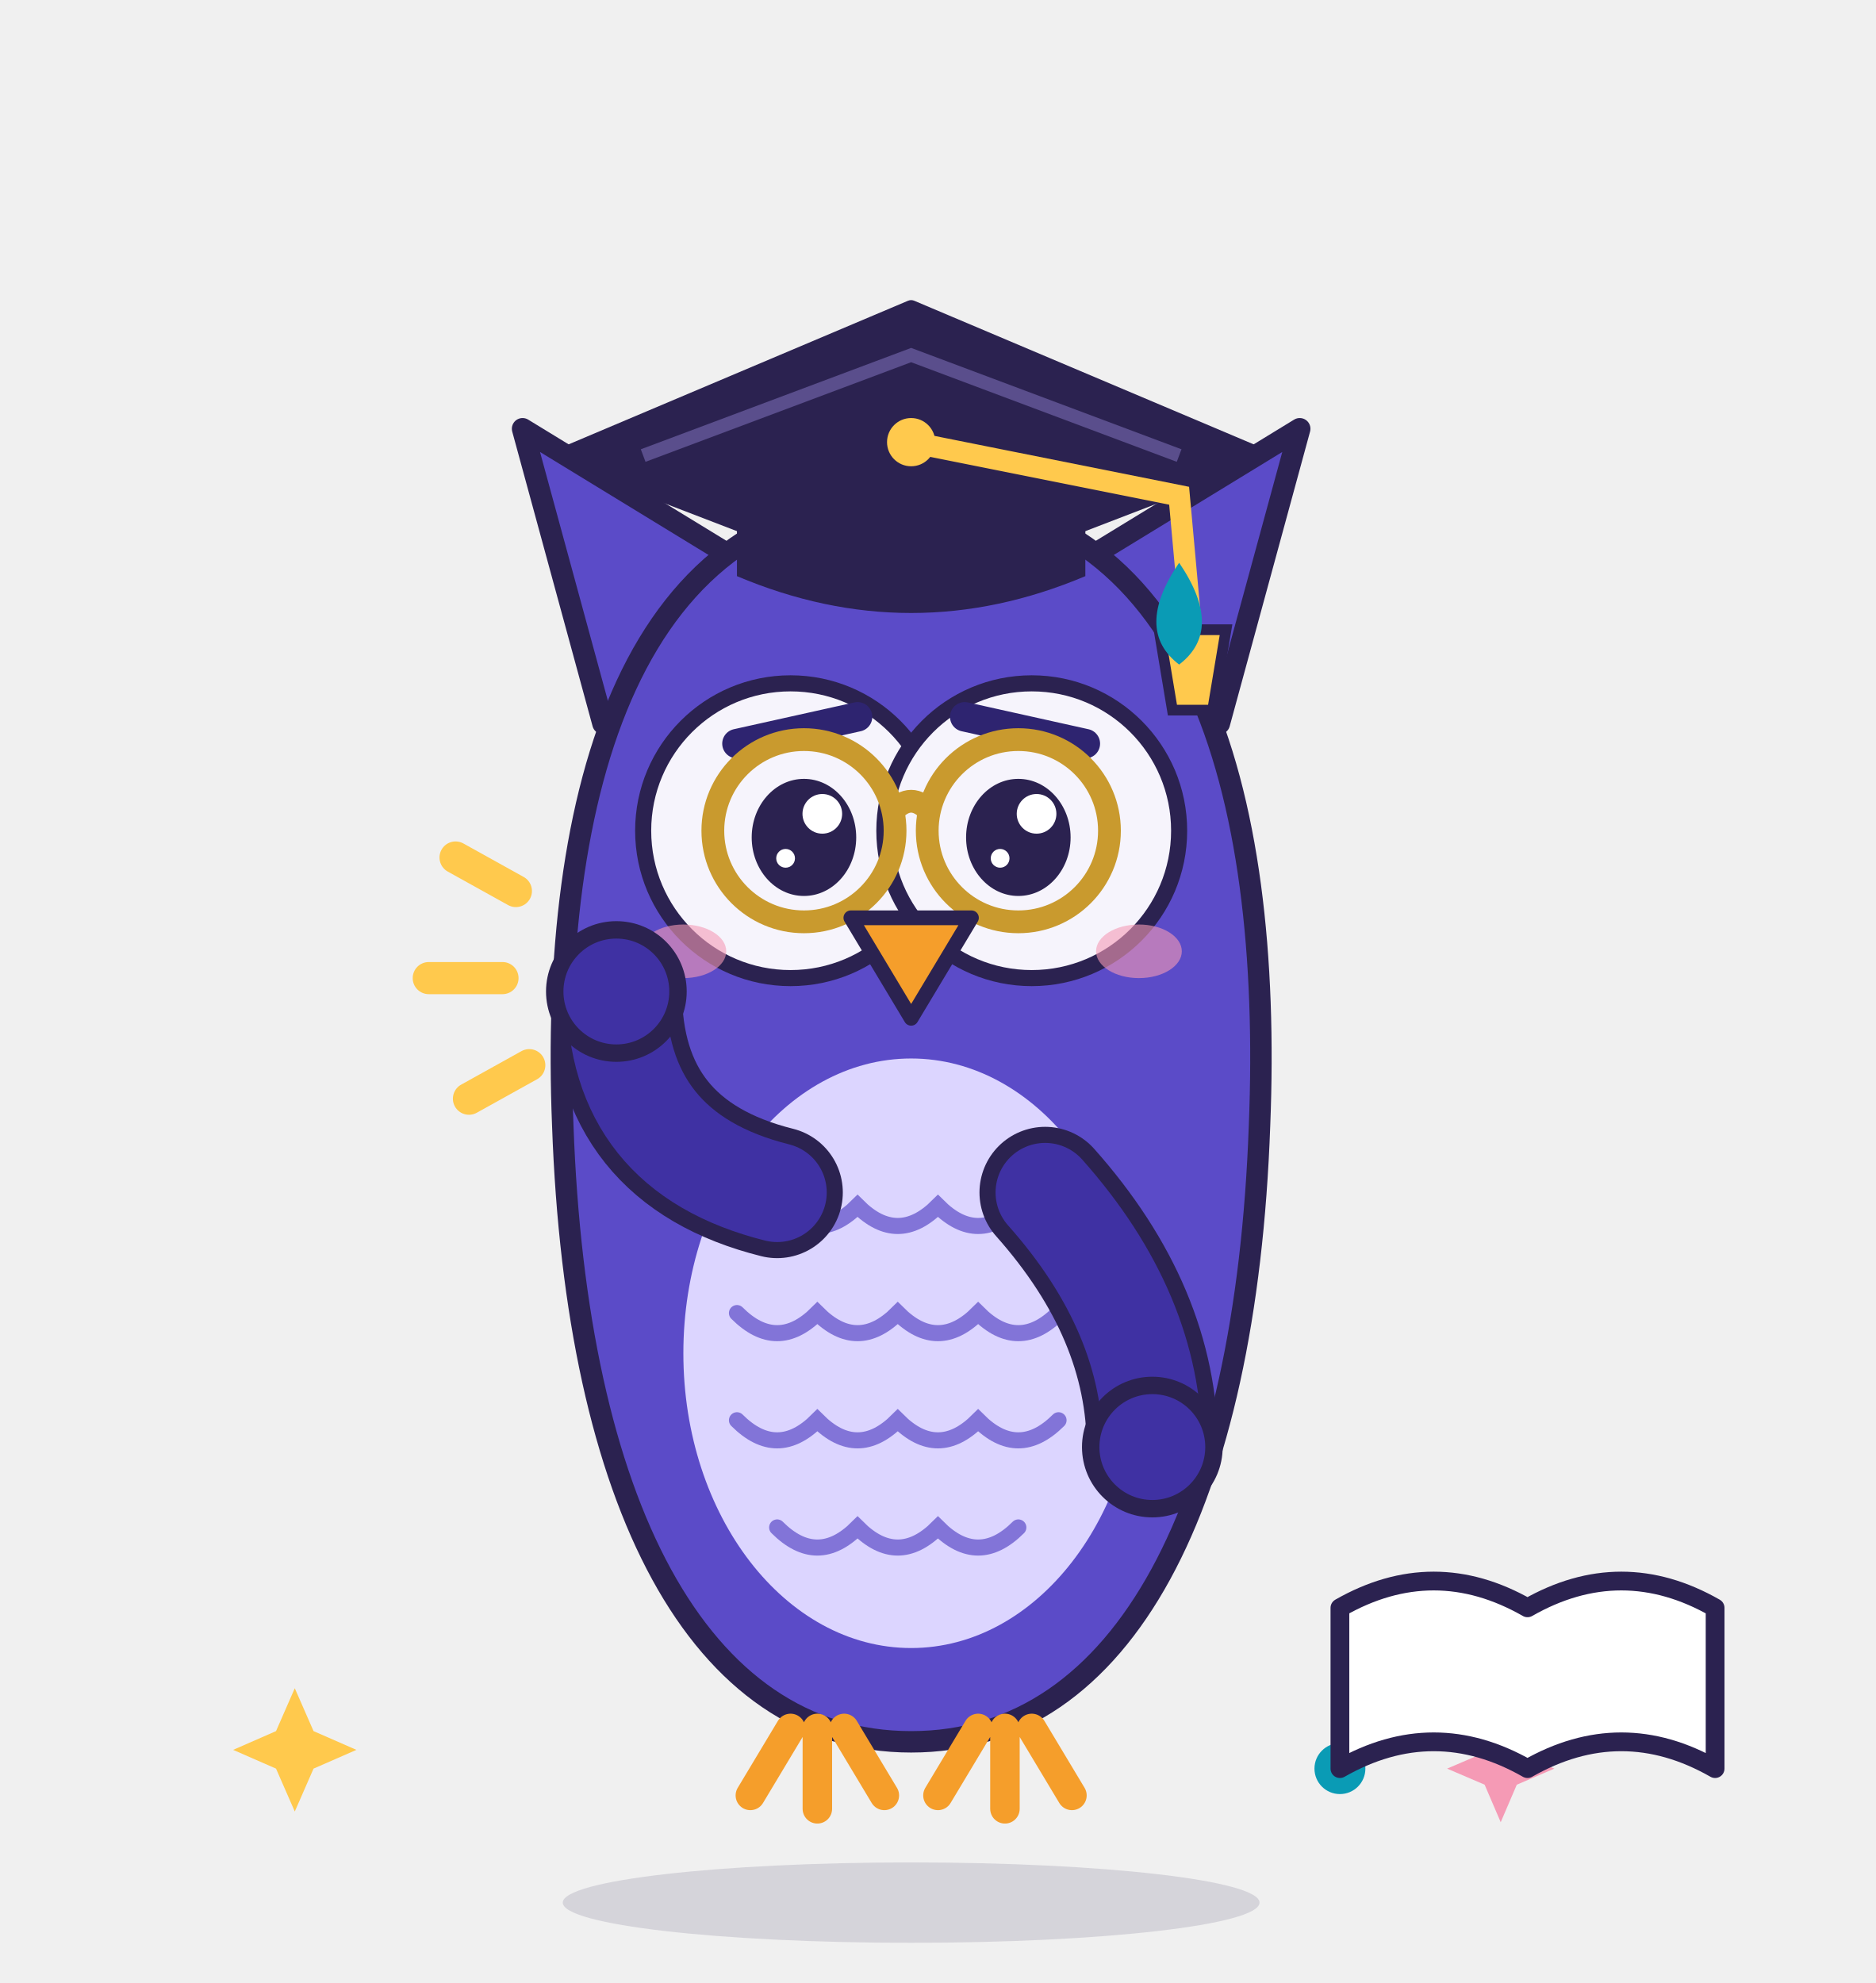
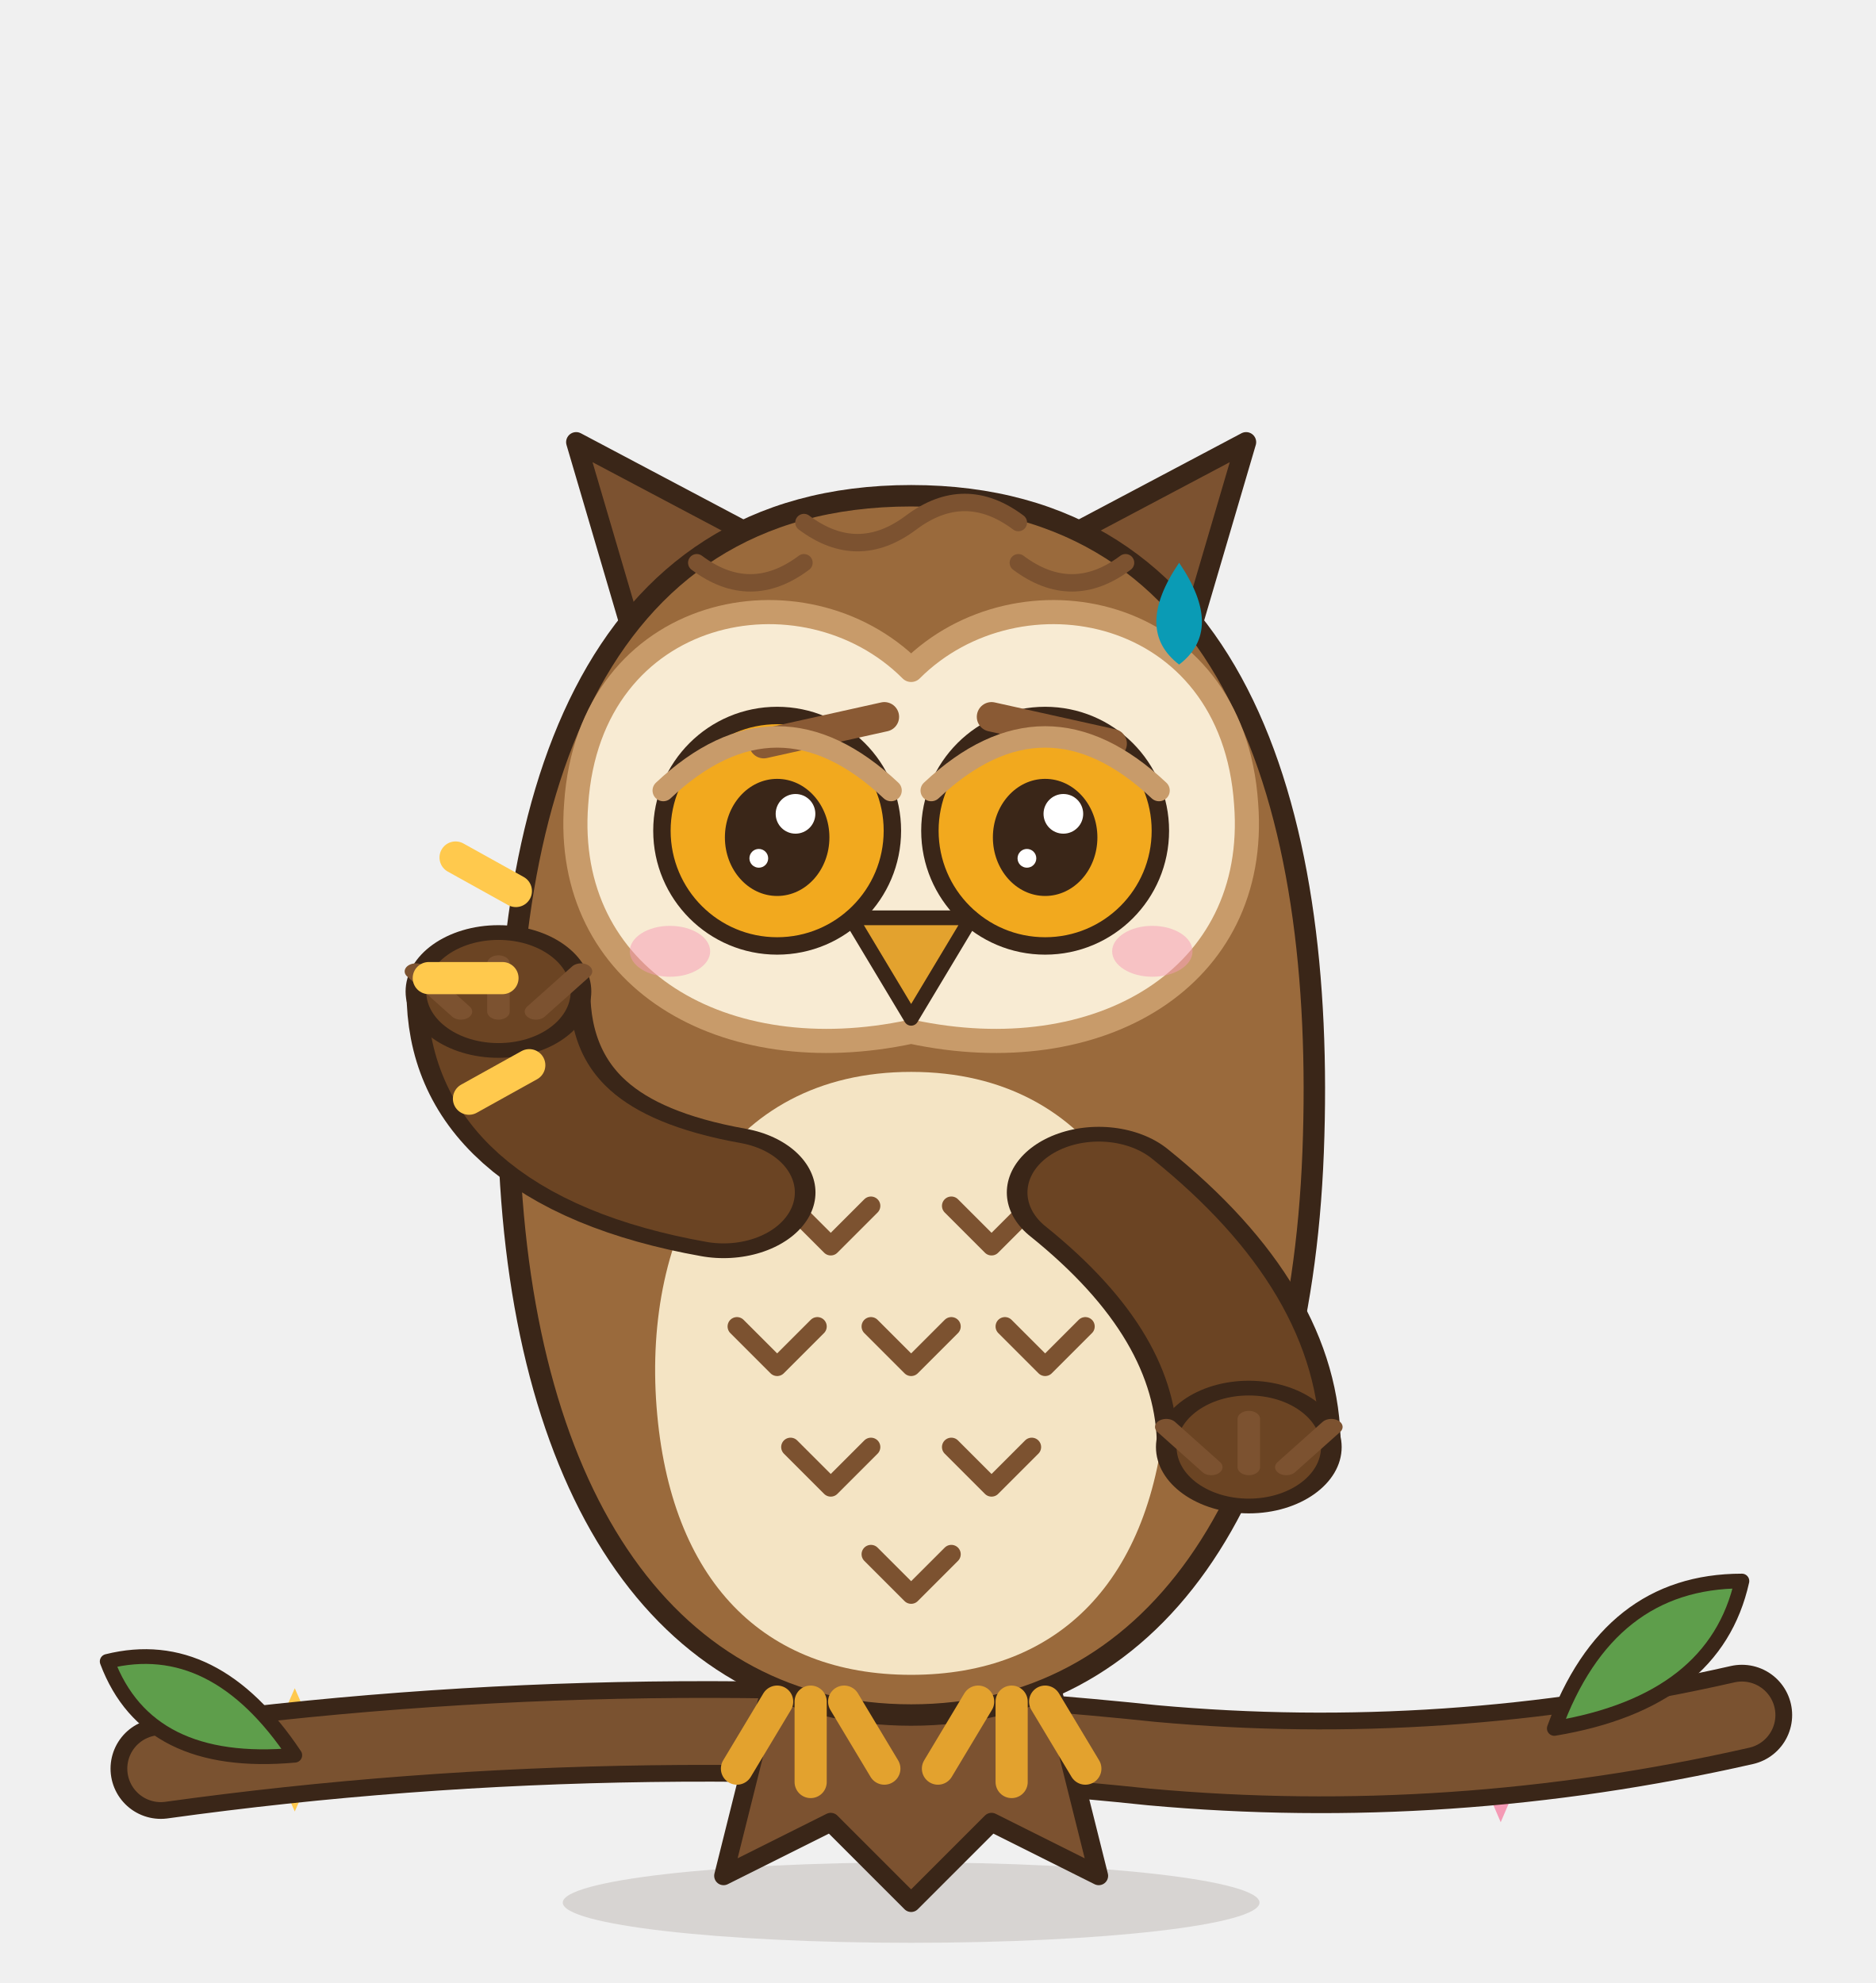
<svg xmlns="http://www.w3.org/2000/svg" viewBox="-8 -28 140 148" width="280" height="296" role="img" aria-labelledby="t">
  <style>.rd-wingL{transform-box:fill-box;transform-origin:100% 70%;animation:rd-flapL .38s ease-in-out infinite alternate}
.rd-wingR{transform-box:fill-box;transform-origin:0% 70%;animation:rd-flapR .38s ease-in-out infinite alternate}
.rd-star{transform-box:fill-box;transform-origin:center;animation:rd-star 2.2s ease-in-out infinite}
.rd-dust{transform-box:fill-box;transform-origin:center;animation:rd-dust 3s ease-in infinite}.rd-dust.b{animation-delay:1s}.rd-dust.c{animation-delay:2s}
.rd-shine{animation:rd-shine 3s ease-in-out infinite}
.rd-all{transform-box:fill-box;transform-origin:50% 100%;animation:rd-float 2.4s ease-in-out infinite}
.rd-look{animation:rd-look 5s ease-in-out infinite}
.rd-swing{transform-box:fill-box;transform-origin:100% 0%;animation:rd-swing 1.6s ease-in-out infinite alternate}
.rd-tip{transform-box:fill-box;transform-origin:center;animation:rd-tip 1.2s ease-in-out infinite alternate}
.rd-cheek{animation:rd-cheek 2.4s ease-in-out infinite}
.rd-dust,.rd-look,.rd-eyes,.rd-mouth-t,.rd-wave,.rd-bulb,.rd-ping,.rd-spark,.rd-dot,.rd-drop,.rd-sym,.rd-armL,.rd-armR,.rd-q{transform-box:fill-box;transform-origin:center}
.rd-eyes{animation:rd-blink 3.2s infinite}
.rd-ping{animation:rd-ping 2.4s ease-out infinite;transform-origin:50% 100%}
.rd-ping.b{animation-delay:.5s}
.rd-wave{transform-origin:0% 100%;animation:rd-wave .55s ease-in-out infinite alternate}
.rd-mouth-t{animation:rd-talk .24s ease-in-out infinite alternate}
.rd-snd{animation:rd-fade 1s ease-in-out infinite}.rd-snd.b{animation-delay:.3s}
.rd-bulb{animation:rd-pop 1.4s ease-in-out infinite alternate}
.rd-dot{animation:rd-fade 1.6s ease-in-out infinite}.rd-dot.b{animation-delay:.25s}.rd-dot.c{animation-delay:.5s}
.rd-spark{animation:rd-twinkle 1.1s ease-in-out infinite alternate}.rd-spark.b{animation-delay:.35s}.rd-spark.c{animation-delay:.7s}
.rd-jump{animation:rd-jump .5s cubic-bezier(.3,0,.5,1) infinite alternate}
.rd-drop{animation:rd-drop 1.8s ease-in infinite}
.rd-sym{animation:rd-bob 1.8s ease-in-out infinite alternate}.rd-sym.b{animation-delay:.4s}.rd-sym.c{animation-delay:.8s}
.rd-q{animation:rd-tilt 1.6s ease-in-out infinite alternate}
.rd-point{transform-box:fill-box;transform-origin:0% 100%;animation:rd-point .8s ease-in-out infinite alternate}
.rd-fist{transform-box:fill-box;transform-origin:100% 100%;animation:rd-fist .5s ease-in-out infinite alternate}
@keyframes rd-float{0%,100%{transform:translateY(0) rotate(0deg) scale(1,1)}25%{transform:translateY(-5px) rotate(-2.5deg) scale(.98,1.03)}50%{transform:translateY(-7px) rotate(0deg) scale(1,1)}75%{transform:translateY(-5px) rotate(2.5deg) scale(.98,1.03)}}
@keyframes rd-flapL{from{transform:rotate(8deg) scaleX(1)}to{transform:rotate(-14deg) scaleX(.72)}}
@keyframes rd-flapR{from{transform:rotate(-8deg) scaleX(1)}to{transform:rotate(14deg) scaleX(.72)}}
@keyframes rd-star{0%,100%{transform:rotate(0deg) scale(1)}50%{transform:rotate(72deg) scale(1.22)}}
@keyframes rd-dust{0%{transform:translateY(8px) scale(.3);opacity:0}20%{opacity:1}100%{transform:translateY(-26px) scale(1) rotate(90deg);opacity:0}}
@keyframes rd-shine{0%,100%{opacity:.35}50%{opacity:.75}}
@keyframes rd-look{0%,30%,100%{transform:translateX(0)}38%,55%{transform:translateX(-2.5px)}63%,80%{transform:translateX(2.5px)}}
@keyframes rd-swing{from{transform:rotate(-12deg)}to{transform:rotate(10deg)}}
@keyframes rd-tip{from{transform:scale(.85)}to{transform:scale(1.25)}}
@keyframes rd-cheek{0%,100%{opacity:.35}50%{opacity:.75}}
@keyframes rd-blink{0%,93%,100%{transform:scaleY(1)}96.5%{transform:scaleY(.08)}}
@keyframes rd-ping{0%{opacity:.9;transform:scale(.5)}100%{opacity:0;transform:scale(1.25)}}
@keyframes rd-wave{from{transform:rotate(-18deg)}to{transform:rotate(24deg)}}
@keyframes rd-talk{from{transform:scaleY(.3)}to{transform:scaleY(1.4)}}
@keyframes rd-fade{0%,100%{opacity:.15}50%{opacity:1}}
@keyframes rd-pop{from{transform:scale(.8) rotate(-6deg)}to{transform:scale(1.2) rotate(6deg)}}
@keyframes rd-twinkle{from{transform:scale(.4) rotate(0deg);opacity:.3}to{transform:scale(1.1) rotate(25deg);opacity:1}}
@keyframes rd-jump{from{transform:translateY(0) scale(1.04,.96)}to{transform:translateY(-12px) scale(.97,1.04)}}
@keyframes rd-drop{0%{transform:translateY(-3px);opacity:0}25%{opacity:1}100%{transform:translateY(9px);opacity:0}}
@keyframes rd-bob{from{transform:translateY(4px) rotate(-8deg)}to{transform:translateY(-5px) rotate(8deg)}}
@keyframes rd-tilt{from{transform:rotate(-14deg) translateY(2px)}to{transform:rotate(14deg) translateY(-3px)}}
@keyframes rd-point{from{transform:rotate(4deg)}to{transform:rotate(-16deg)}}
@keyframes rd-fist{from{transform:rotate(-6deg)}to{transform:rotate(16deg)}}
@media (prefers-reduced-motion:reduce){.rd-all,.rd-all *{animation:none!important}}</style>
-   <ellipse cx="60" cy="114" rx="26" ry="3" fill="#2B2250" opacity=".14" />
+   <ellipse cx="60" cy="114" rx="26" ry="3" fill="#3A2618" opacity=".14" />
  <path class="rd-dust" d="M14 98 l1.4 3.2 l3.2 1.4 l-3.2 1.4 l-1.4 3.2 l-1.4 -3.2 l-3.2 -1.4 l3.2 -1.4 z" fill="#FFC94D" />
  <path class="rd-dust b" d="M104 100 l1.2 2.8 l2.8 1.2 l-2.8 1.2 l-1.2 2.8 l-1.2 -2.8 l-2.8 -1.2 l2.8 -1.2 z" fill="#F59AB5" />
  <circle class="rd-dust c" cx="92" cy="104" r="1.9" fill="#0A9BB5" />
  <g class="rd-all">
    <g>
-       <path d="M37 26 L31 4 L49 15 Z M83 26 L89 4 L71 15 Z" fill="#5B4BC8" stroke="#2B2250" stroke-width="1.6" stroke-linejoin="round" />
-       <path d="M60 9 C81 9 87 31 86 56 C85 84 76 102 60 102 C44 102 35 84 34 56 C33 31 39 9 60 9 Z" fill="#5B4BC8" stroke="#2B2250" stroke-width="1.6" />
-       <ellipse cx="60" cy="73" rx="17" ry="22" fill="#DCD5FF" />
-       <path d="M50 62 q3 3 6 0 q3 3 6 0 q3 3 6 0 M47 70 q3 3 6 0 q3 3 6 0 q3 3 6 0 q3 3 6 0 M47 78 q3 3 6 0 q3 3 6 0 q3 3 6 0 q3 3 6 0 M50 86 q3 3 6 0 q3 3 6 0 q3 3 6 0" fill="none" stroke="#5B4BC8" stroke-width="1.2" stroke-linecap="round" opacity=".7" />
-       <path d="M51 101 l-3 5 M53 101 v6 M55 101 l3 5 M65 101 l-3 5 M67 101 v6 M69 101 l3 5" stroke="#F59E2B" stroke-width="2.2" stroke-linecap="round" />
-       <path d="M41 22 Q51 26 60 31 Q69 26 79 22 Q74 46 60 51 Q46 46 41 22 Z" fill="#F6F4FC" opacity=".0" />
-       <circle cx="51" cy="34" r="11" fill="#F6F4FC" stroke="#2B2250" stroke-width="1.2" />
-       <circle cx="69" cy="34" r="11" fill="#F6F4FC" stroke="#2B2250" stroke-width="1.2" />
+       <path d="M4 104 Q40 99 78 103 Q100 105 122 100" fill="none" stroke="#3A2618" stroke-width="7.5" stroke-linecap="round" />
+       <path d="M4 104 Q40 99 78 103 Q100 105 122 100" fill="none" stroke="#7A5230" stroke-width="5" stroke-linecap="round" />
+       <g class="rd-swing">
+         <path d="M108 101 Q112 90 122 90 Q120 99 108 101 Z" fill="#5E9E4B" stroke="#3A2618" stroke-width="1.1" stroke-linejoin="round" />
+       </g>
+       <path d="M14 103 Q8 94 0 96 Q3 104 14 103 Z" fill="#5E9E4B" stroke="#3A2618" stroke-width="1.1" stroke-linejoin="round" />
+       <path d="M50 96 L46 112 L54 108 L60 114 L66 108 L74 112 L70 96 Z" fill="#7C5230" stroke="#3A2618" stroke-width="1.4" stroke-linejoin="round" />
+       <path d="M40 22 L35 5 L52 14 Z M80 22 L85 5 L68 14 Z" fill="#7C5230" stroke="#3A2618" stroke-width="1.5" stroke-linejoin="round" />
+       <path d="M60 9 C84 9 91 32 90 58 C89 84 78 100 60 100 C42 100 31 84 30 58 C29 32 36 9 60 9 Z" fill="#9A6A3C" stroke="#3A2618" stroke-width="1.6" />
+       <path d="M44 14 q4 3 8 0 M68 14 q4 3 8 0 M52 11 q4 3 8 0 q4 -3 8 0" fill="none" stroke="#7C5230" stroke-width="1.3" stroke-linecap="round" />
+       <path d="M60 52 C74 52 80 64 79 77 C78 90 71 97 60 97 C49 97 42 90 41 77 C40 64 46 52 60 52 Z" fill="#F4E4C4" />
+       <path d="M51 62 l3 3 l3 -3 M63 62 l3 3 l3 -3 M47 71 l3 3 l3 -3 M57 71 l3 3 l3 -3 M67 71 l3 3 l3 -3 M51 80 l3 3 l3 -3 M63 80 l3 3 l3 -3 M57 88 l3 3 l3 -3" fill="none" stroke="#7C5230" stroke-width="1.4" stroke-linecap="round" stroke-linejoin="round" />
+       <path d="M50 99 l-3 5 M52.5 99 v6 M55 99 l3 5 M65 99 l-3 5 M67.5 99 v6 M70 99 l3 5" stroke="#E3A22E" stroke-width="2.4" stroke-linecap="round" />
+       <path d="M60 22 C52 14 36 17 35 32 C34 45 46 52 60 49 C74 52 86 45 85 32 C84 17 68 14 60 22 Z" fill="#F8EBD3" stroke="#C89B6A" stroke-width="1.8" stroke-linejoin="round" />
      <g class="rd-cheek">
-         <ellipse cx="43" cy="43" rx="3.2" ry="2" fill="#F59AB5" opacity=".6" />
-         <ellipse cx="77" cy="43" rx="3.2" ry="2" fill="#F59AB5" opacity=".6" />
+         <ellipse cx="42" cy="43" rx="3" ry="1.9" fill="#F59AB5" opacity=".5" />
+         <ellipse cx="78" cy="43" rx="3" ry="1.9" fill="#F59AB5" opacity=".5" />
      </g>
+       <circle cx="50" cy="34" r="8.6" fill="#F2A91E" stroke="#3A2618" stroke-width="1.3" />
+       <circle cx="70" cy="34" r="8.6" fill="#F2A91E" stroke="#3A2618" stroke-width="1.3" />
      <g class="rd-look">
        <g class="rd-eyes">
-           <ellipse cx="52" cy="34.5" rx="3.9" ry="4.37" fill="#2B2250" />
-           <circle cx="53.37" cy="32.74" r="1.48" fill="#FFFFFF" />
-           <circle cx="50.63" cy="36.06" r="0.7" fill="#FFFFFF" />
-           <ellipse cx="68" cy="34.5" rx="3.9" ry="4.37" fill="#2B2250" />
-           <circle cx="69.36" cy="32.74" r="1.48" fill="#FFFFFF" />
-           <circle cx="66.64" cy="36.06" r="0.7" fill="#FFFFFF" />
-           <path d="M47 27.5 L56 25.5" fill="none" stroke="#2E2470" stroke-width="2.2" stroke-linecap="round" />
-           <path d="M73 27.5 L64 25.5" fill="none" stroke="#2E2470" stroke-width="2.2" stroke-linecap="round" />
+           <g transform="translate(-2 0)">
+             <ellipse cx="52" cy="34.5" rx="3.9" ry="4.37" fill="#3A2618" />
+             <circle cx="53.37" cy="32.74" r="1.48" fill="#FFFFFF" />
+             <circle cx="50.63" cy="36.06" r="0.7" fill="#FFFFFF" />
+           </g>
+           <g transform="translate(2 0)">
+             <ellipse cx="68" cy="34.5" rx="3.9" ry="4.37" fill="#3A2618" />
+             <circle cx="69.36" cy="32.74" r="1.48" fill="#FFFFFF" />
+             <circle cx="66.64" cy="36.06" r="0.7" fill="#FFFFFF" />
+             <path d="M47 27.5 L56 25.5" fill="none" stroke="#8A5A34" stroke-width="2.2" stroke-linecap="round" />
+             <path d="M73 27.5 L64 25.5" fill="none" stroke="#8A5A34" stroke-width="2.2" stroke-linecap="round" />
+           </g>
        </g>
      </g>
-       <g fill="none" stroke="#C99A2E" stroke-width="1.7">
-         <circle cx="52" cy="34" r="6.8" />
-         <circle cx="68" cy="34" r="6.8" />
-         <path d="M58.6 32.6 Q60 31 61.4 32.6" />
-       </g>
-       <path d="M55.5 40.5 L64.5 40.5 L60 48 Z" fill="#F59E2B" stroke="#2B2250" stroke-width="1.1" stroke-linejoin="round" />
-       <path d="M47 9 L47 15 Q60 20.5 73 15 L73 9 Z" fill="#2B2250" />
-       <path d="M34 6 L60 -5 L86 6 L60 16 Z" fill="#2B2250" stroke="#2B2250" stroke-width="1.2" stroke-linejoin="round" />
-       <path d="M40 6 L60 -1.5 L80 6" fill="none" stroke="#5A4E8C" stroke-width="1" />
-       <circle cx="60" cy="5" r="1.8" fill="#FFC94D" />
-       <g class="rd-swing">
-         <path d="M60 5 L80 9 L81 20" fill="none" stroke="#FFC94D" stroke-width="1.6" stroke-linecap="round" />
-         <path d="M78.5 19 h5 l-1 6 h-3 Z" fill="#FFC94D" stroke="#2B2250" stroke-width=".8" />
-       </g>
-       <g class="rd-fist">
-         <g>
-           <path d="M50 61 Q38 58 38 46" fill="none" stroke="#2B2250" stroke-width="9.8" stroke-linecap="round" />
-           <path d="M50 61 Q38 58 38 46" fill="none" stroke="#3F31A3" stroke-width="7.4" stroke-linecap="round" />
-           <circle cx="38" cy="46" r="4.6" fill="#3F31A3" stroke="#2B2250" stroke-width="1.3" />
+       <path d="M41.5 31 Q50 23 58.5 31 M61.5 31 Q70 23 78.5 31" fill="none" stroke="#C89B6A" stroke-width="1.6" stroke-linecap="round" />
+       <path d="M55.5 40.5 L64.5 40.5 L60 48 Z" fill="#E3A22E" stroke="#3A2618" stroke-width="1.1" stroke-linejoin="round" />
+       <g transform="translate(60 0) scale(1.4 1) translate(-60 0)">
+         <g class="rd-fist">
+           <g>
+             <path d="M50 61 Q38 58 38 46" fill="none" stroke="#3A2618" stroke-width="9.8" stroke-linecap="round" />
+             <path d="M50 61 Q38 58 38 46" fill="none" stroke="#6B4423" stroke-width="7.6" stroke-linecap="round" />
+             <circle cx="38" cy="46" r="4.4" fill="#6B4423" stroke="#3A2618" stroke-width="1.1" />
+             <path d="M36.0 47.5 l-2.4 -3 M38 47.5 l0 -3.6 M40.0 47.5 l2.4 -3" stroke="#7C5230" stroke-width="1.2" stroke-linecap="round" />
+           </g>
        </g>
-       </g>
-       <g class="rd-swing">
-         <path d="M70 61 Q78 70 78 80" fill="none" stroke="#2B2250" stroke-width="9.8" stroke-linecap="round" />
-         <path d="M70 61 Q78 70 78 80" fill="none" stroke="#3F31A3" stroke-width="7.4" stroke-linecap="round" />
-         <circle cx="78" cy="80" r="4.6" fill="#3F31A3" stroke="#2B2250" stroke-width="1.3" />
+         <g class="rd-swing">
+           <path d="M70 61 Q78 70 78 80" fill="none" stroke="#3A2618" stroke-width="9.8" stroke-linecap="round" />
+           <path d="M70 61 Q78 70 78 80" fill="none" stroke="#6B4423" stroke-width="7.6" stroke-linecap="round" />
+           <circle cx="78" cy="80" r="4.4" fill="#6B4423" stroke="#3A2618" stroke-width="1.1" />
+           <path d="M76.0 81.5 l-2.4 -3 M78 81.5 l0 -3.6 M80.0 81.5 l2.4 -3" stroke="#7C5230" stroke-width="1.2" stroke-linecap="round" />
+         </g>
      </g>
      <path class="rd-drop" d="M80 14 q3.4 5 0 7.6 q-3.4 -2.6 0 -7.6 z" fill="#0A9BB5" />
      <path d="M26 36 l4.5 2.5 M24 45 h5.5 M27 54 l4.5 -2.5" stroke="#FFC94D" stroke-width="2.4" stroke-linecap="round" />
-       <g class="rd-sym">
-         <path d="M92 92 Q99 88 106 92 Q113 88 120 92 L120 104 Q113 100 106 104 Q99 100 92 104 Z" fill="#FFFFFF" stroke="#2B2250" stroke-width="1.4" stroke-linejoin="round" />
-         <path d="M106 92 V104 M95 95 h7 M95 98 h6 M109 95 h7 M109 98 h6" stroke="{L}" stroke-width="1.1" stroke-linecap="round" />
-       </g>
    </g>
  </g>
</svg>
